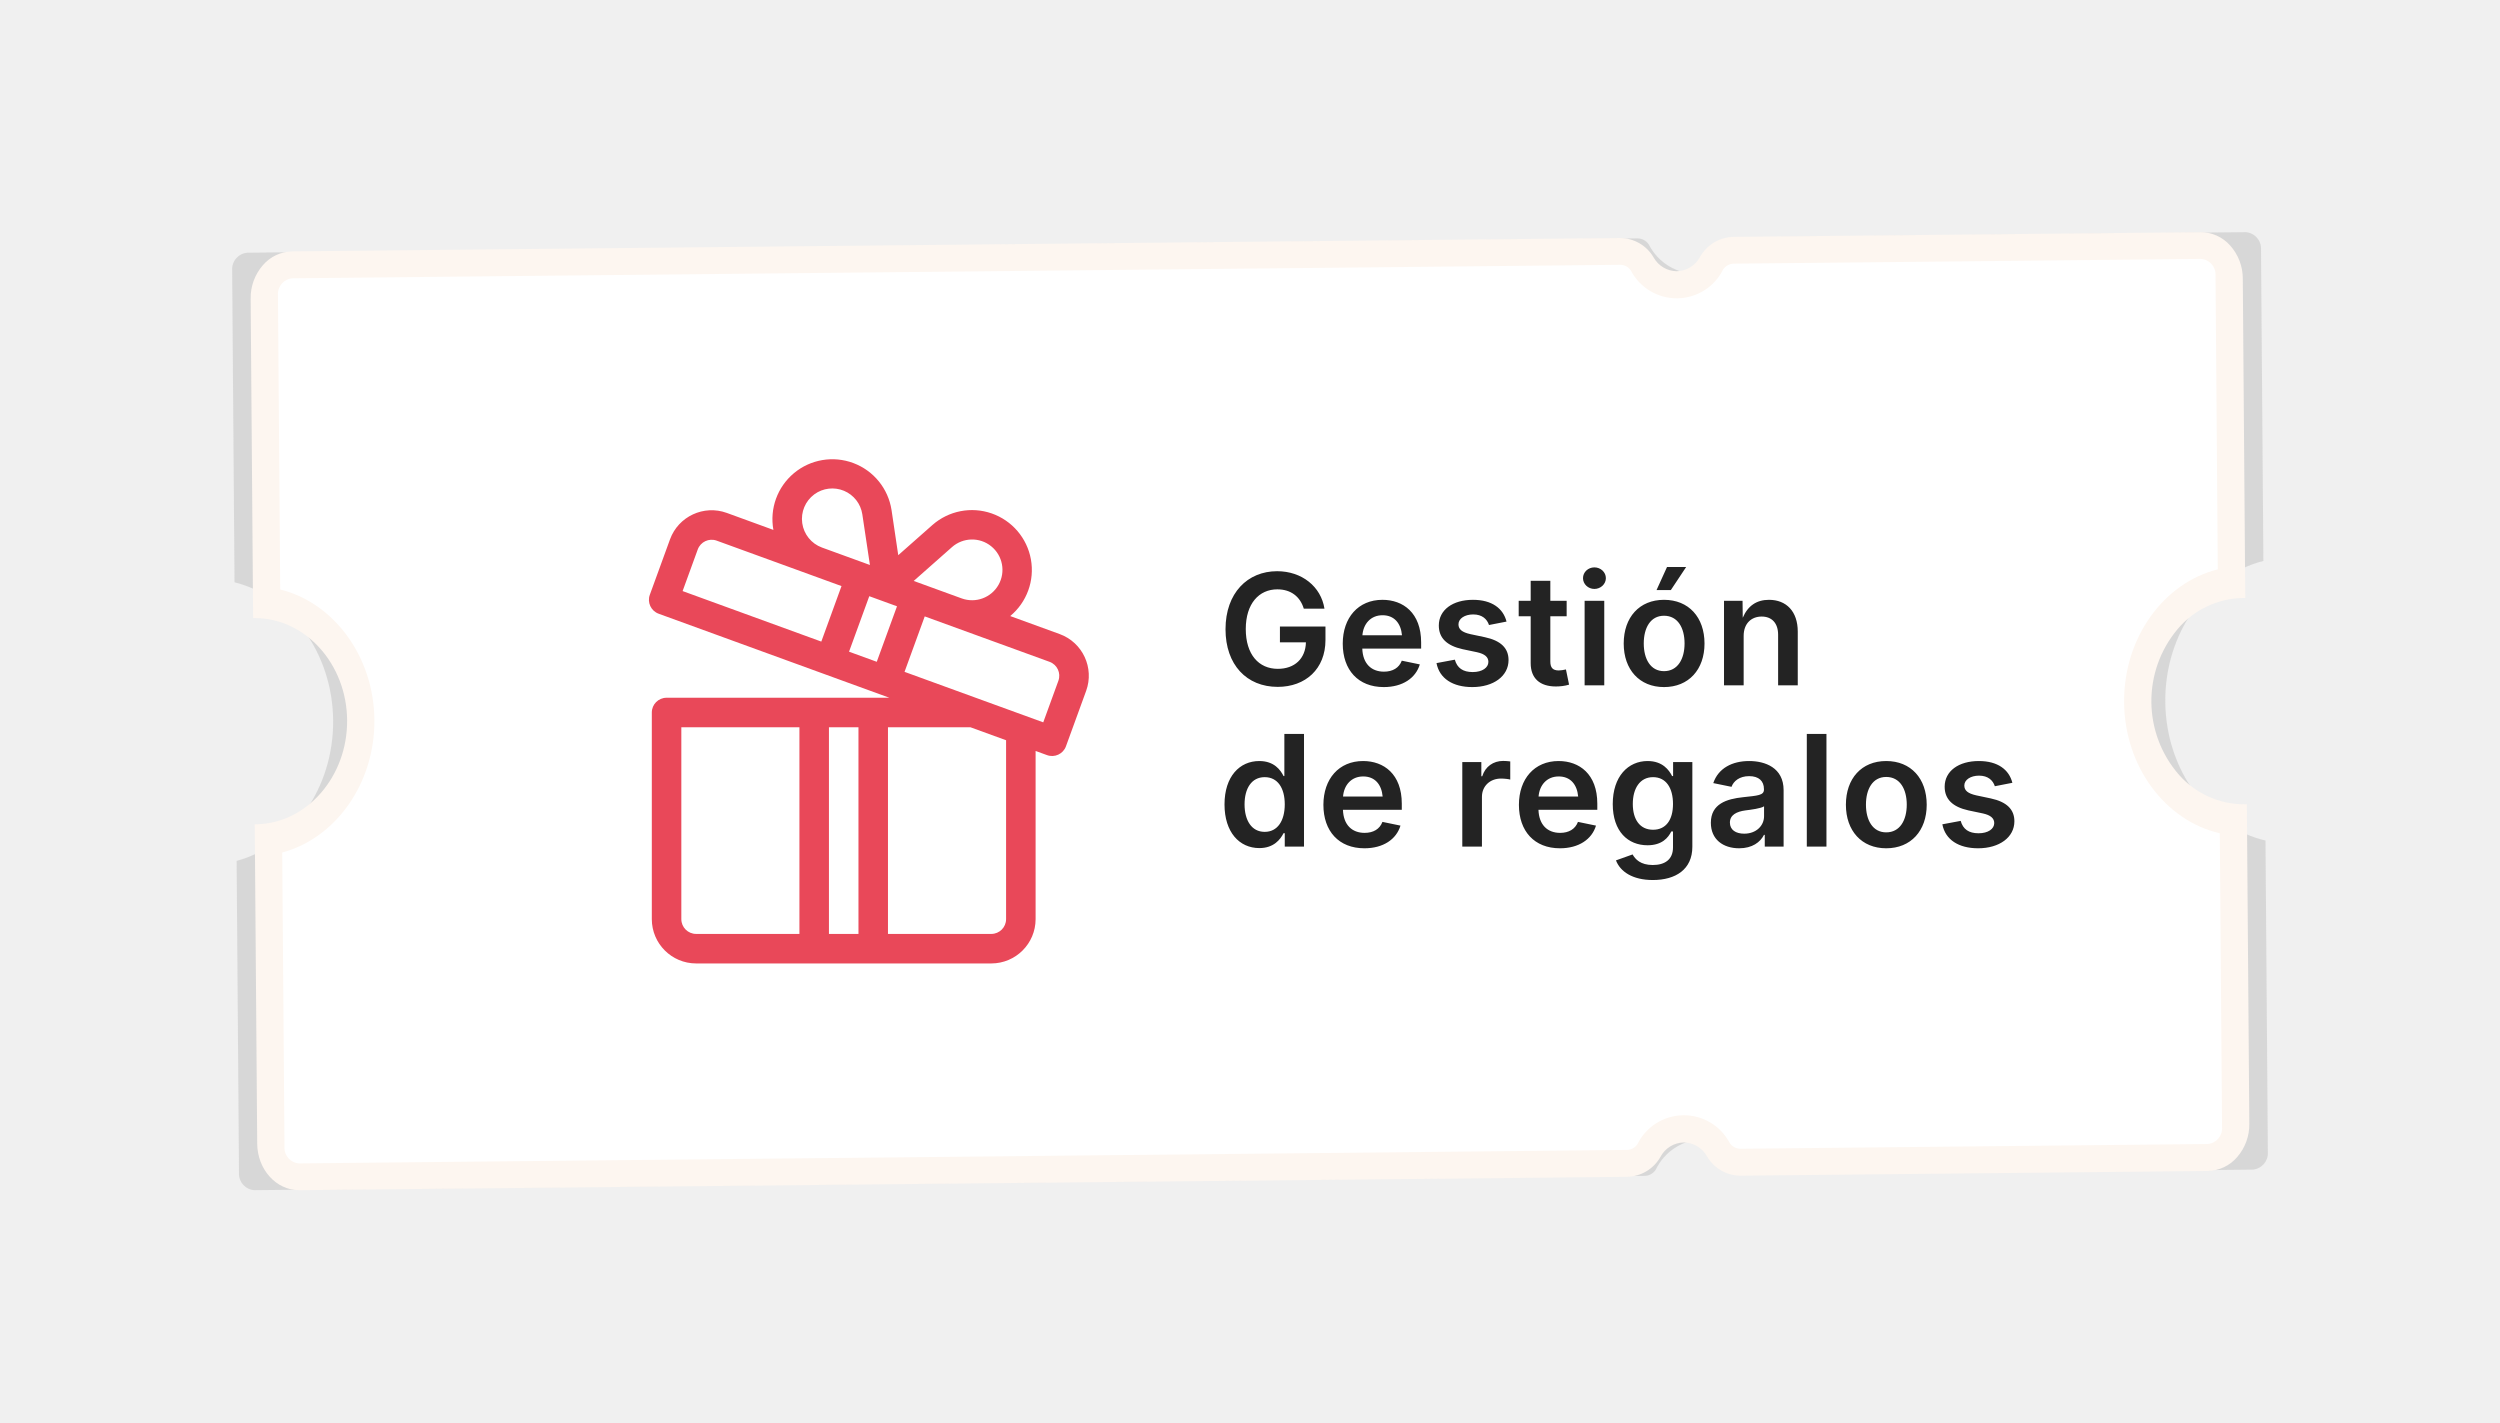
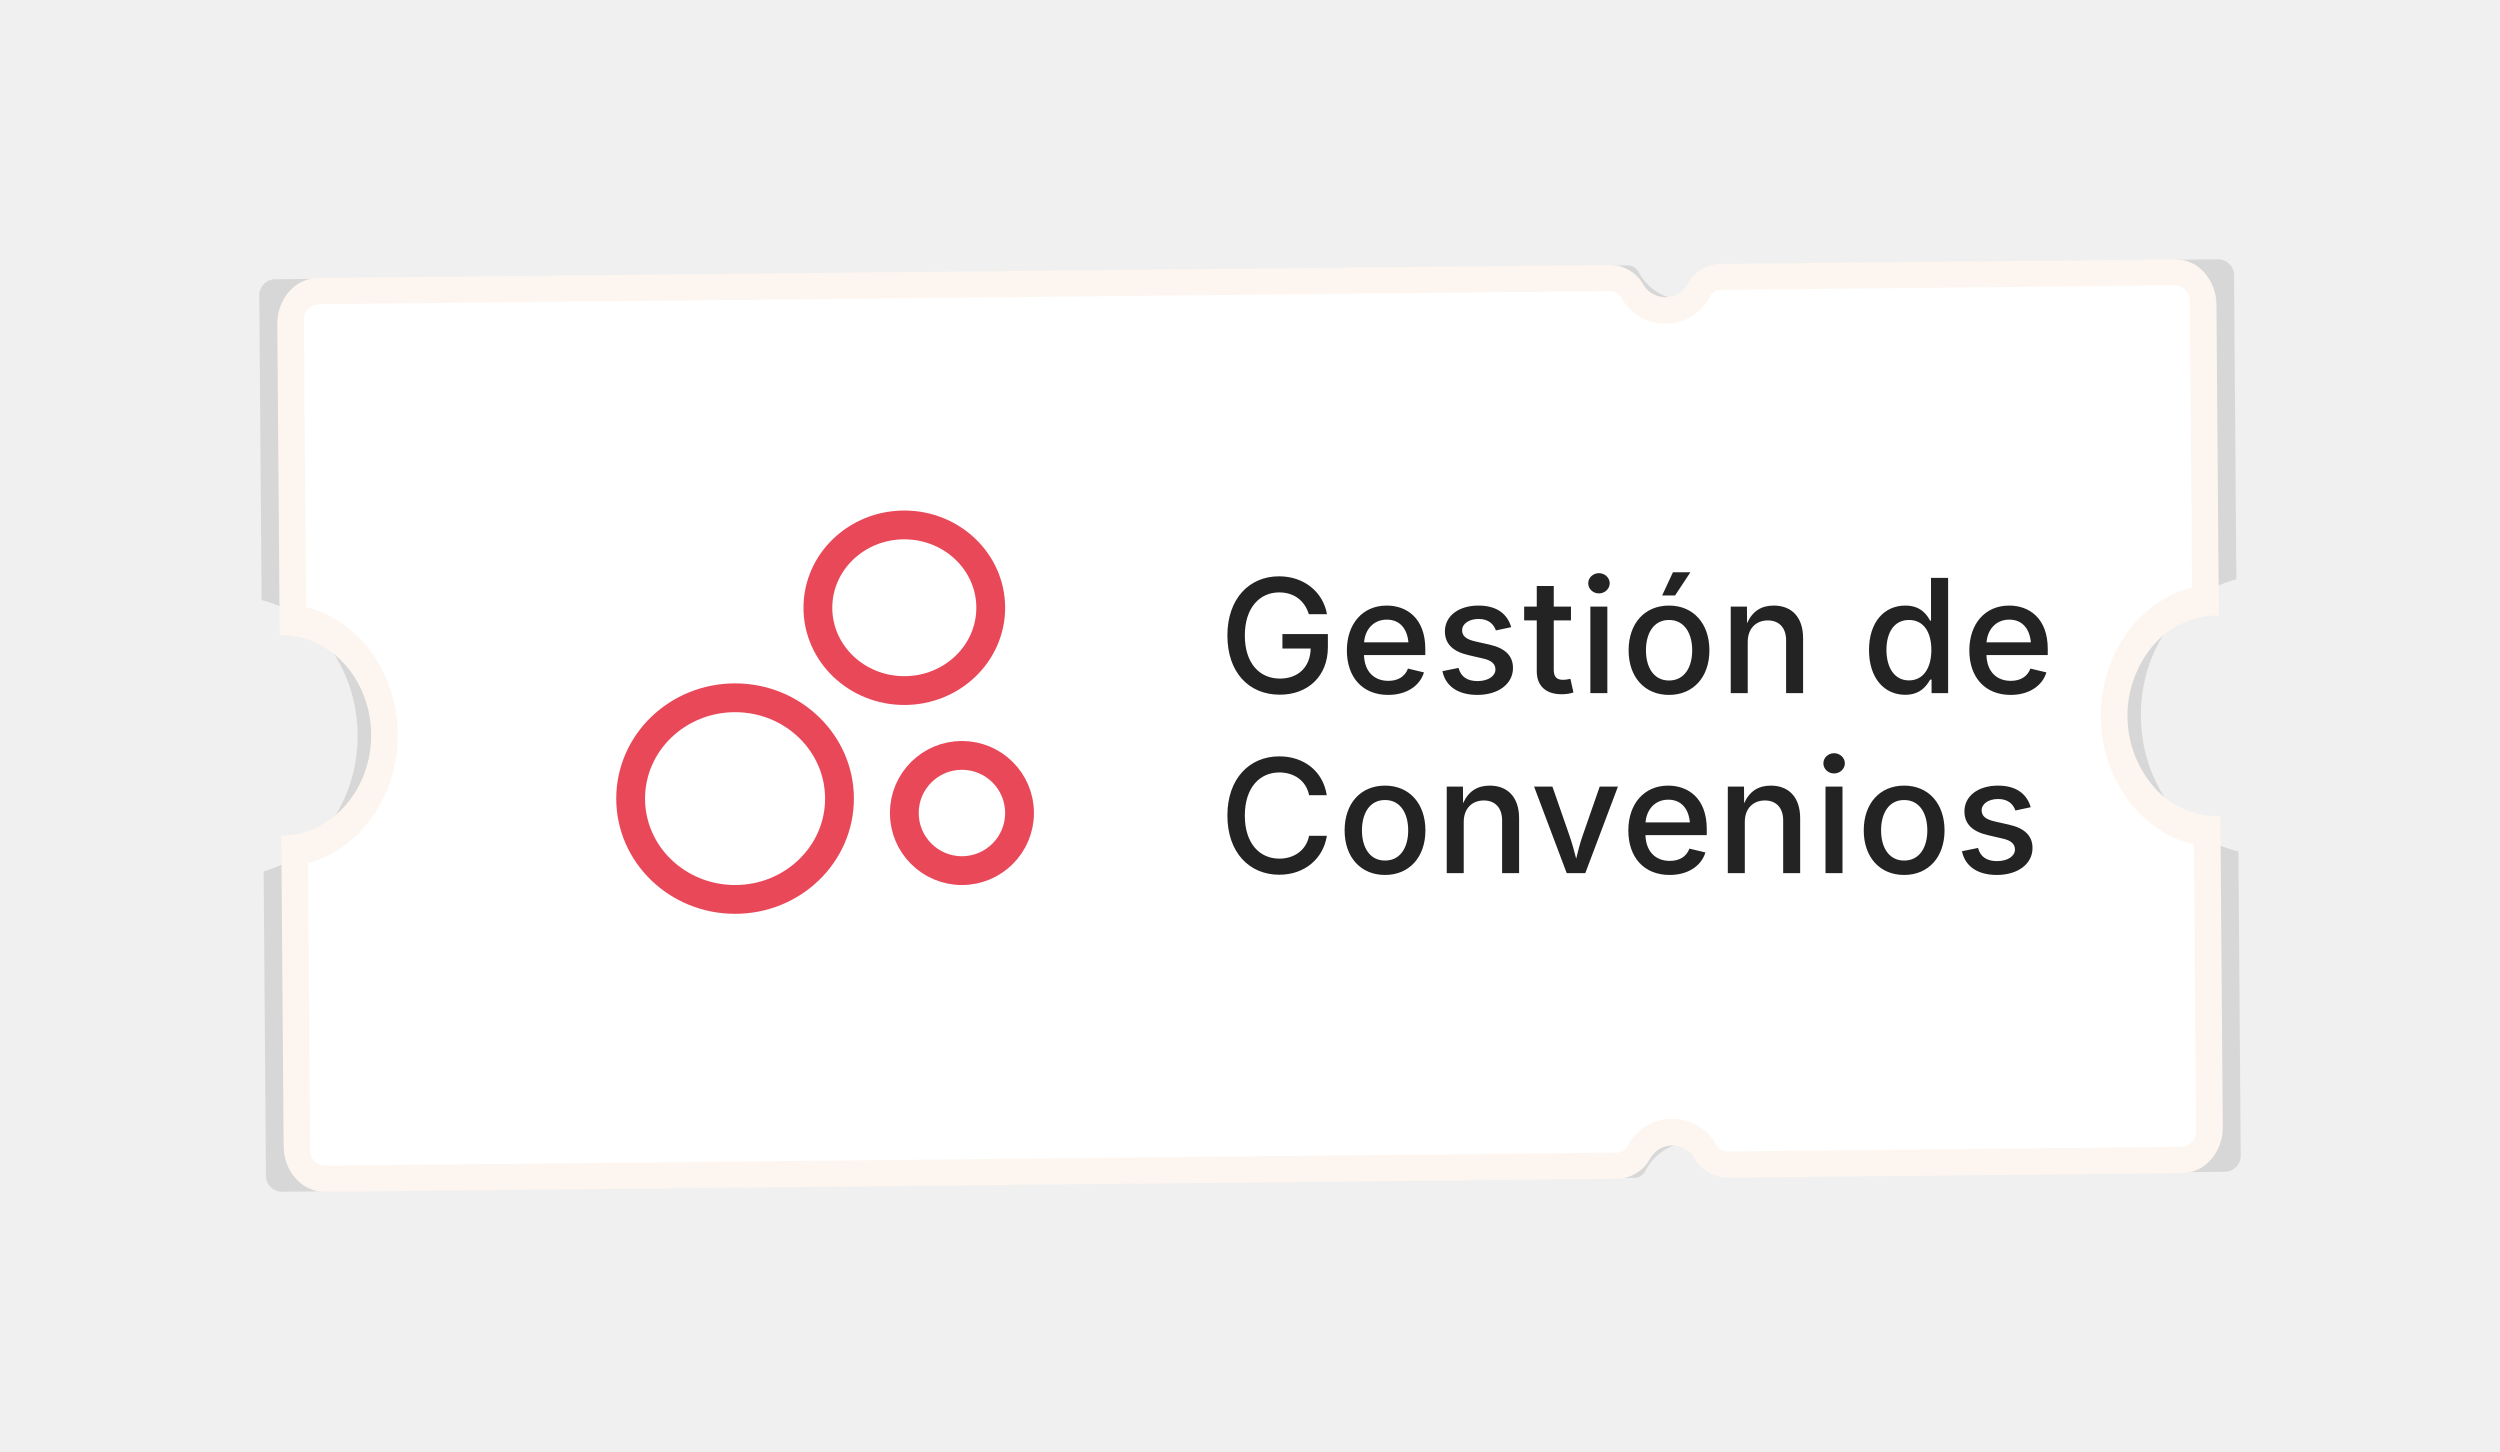
- <svg xmlns="http://www.w3.org/2000/svg" width="387.692" height="220.569" viewBox="0 0 387.692 220.569">
-   <g id="Grupo_902" data-name="Grupo 902" transform="translate(25.113 -72.277)">
-     <g id="Grupo_893" data-name="Grupo 893" transform="translate(10.887 102.882)">
-       <path id="Trazado_5094" data-name="Trazado 5094" d="M439.646,820.338a2.1,2.1,0,0,1-1.844-.946,8.359,8.359,0,0,0-14.973.173,2.082,2.082,0,0,1-1.819.965l-215.5,2.215a2.551,2.551,0,0,1-2.392-2.683l-.366-48.383c8.616-2.327,15.046-11.282,14.967-21.763s-6.644-19.291-15.294-21.438l-.366-48.383a2.568,2.568,0,0,1,2.351-2.732l215.5-2.215a2.075,2.075,0,0,1,1.844.946,8.359,8.359,0,0,0,14.974-.173,2.113,2.113,0,0,1,1.819-.965l75.753-.779a2.551,2.551,0,0,1,2.393,2.683l.366,48.308c-8.757,2.212-15.292,11.19-15.211,21.827s6.75,19.491,15.539,21.524l.366,48.309a2.568,2.568,0,0,1-2.351,2.732Z" transform="translate(-202.059 -668.781)" fill="#9f9f9f" opacity="0.3" />
-       <g id="Grupo_892" data-name="Grupo 892" transform="translate(2.874 5.393)">
+ <svg xmlns="http://www.w3.org/2000/svg" width="347.132" height="201.481" viewBox="0 0 347.132 201.481">
+   <g id="Grupo_902" data-name="Grupo 902" transform="translate(36 35.999)">
+     <g id="Grupo_893" data-name="Grupo 893" transform="translate(0 0)">
+       <path id="Trazado_5094" data-name="Trazado 5094" d="M409.121,801.559a1.833,1.833,0,0,1-1.607-.825,7.285,7.285,0,0,0-13.05.15,1.815,1.815,0,0,1-1.585.841l-187.811,1.931a2.223,2.223,0,0,1-2.085-2.338l-.319-42.167c7.509-2.028,13.113-9.832,13.044-18.967s-5.79-16.812-13.329-18.684l-.319-42.167a2.238,2.238,0,0,1,2.049-2.381l187.811-1.93a1.808,1.808,0,0,1,1.607.825,7.285,7.285,0,0,0,13.05-.151,1.841,1.841,0,0,1,1.585-.841l66.02-.678a2.223,2.223,0,0,1,2.085,2.339l.319,42.1c-7.632,1.928-13.327,9.752-13.257,19.023s5.883,16.986,13.543,18.758l.319,42.1a2.238,2.238,0,0,1-2.049,2.381Z" transform="translate(-202.059 -674.175)" fill="#9f9f9f" opacity="0.3" />
+       <g id="Grupo_892" data-name="Grupo 892" transform="translate(2.504)">
        <g id="Grupo_891" data-name="Grupo 891" transform="translate(0)">
-           <path id="Trazado_5092" data-name="Trazado 5092" d="M486.012,736.835c.07,9.087,6.7,16.389,14.81,16.307l.379,49.117c.029,3.776-2.687,6.872-6.06,6.906l-72.344.73a5.718,5.718,0,0,1-5-2.809,4.418,4.418,0,0,0-7.845.079A5.747,5.747,0,0,1,405,810.074L199.2,812.15c-3.372.034-6.136-3.006-6.165-6.783l-.379-49.129c8.009-.212,14.392-7.593,14.323-16.588s-6.566-16.233-14.576-16.283l-.379-49.13c-.029-3.776,2.688-6.872,6.06-6.906l205.8-2.076a5.717,5.717,0,0,1,5,2.809,4.418,4.418,0,0,0,7.845-.079,5.748,5.748,0,0,1,4.954-2.909l72.344-.73c3.373-.034,6.136,3.007,6.165,6.783l.379,49.117C492.454,720.327,485.942,727.762,486.012,736.835Z" transform="translate(-191.639 -663.962)" fill="#fdf6f0" />
-           <path id="Trazado_5093" data-name="Trazado 5093" d="M198.527,811.917c-3.555,0-6.462-3.222-6.492-7.212l-.382-49.525.378-.01c7.758-.205,14.015-7.443,13.948-16.134s-6.435-15.788-14.2-15.837l-.378,0-.382-49.525a7.709,7.709,0,0,1,1.867-5.167,6.139,6.139,0,0,1,4.573-2.176l205.8-2.074a6.062,6.062,0,0,1,5.319,3,4.168,4.168,0,0,0,3.581,2.153h.04a4.187,4.187,0,0,0,3.586-2.224,6.093,6.093,0,0,1,5.273-3.107l72.344-.729a6.125,6.125,0,0,1,4.605,2.084,7.673,7.673,0,0,1,1.946,5.129l.383,49.518-.383,0a13.524,13.524,0,0,0-10.08,4.792,17.374,17.374,0,0,0,.174,22.616,13.512,13.512,0,0,0,10.153,4.589l.383,0,.382,49.518a7.706,7.706,0,0,1-1.867,5.167,6.137,6.137,0,0,1-4.573,2.176l-72.344.729a6.045,6.045,0,0,1-5.319-3,4.17,4.17,0,0,0-3.581-2.153h-.04a4.187,4.187,0,0,0-3.586,2.224,6.093,6.093,0,0,1-5.273,3.107l-205.8,2.074Zm-6.1-55.887L192.8,804.7c.027,3.53,2.617,6.375,5.778,6.344l205.8-2.074a5.345,5.345,0,0,0,4.637-2.708,4.934,4.934,0,0,1,4.222-2.622,4.858,4.858,0,0,1,4.263,2.539,5.28,5.28,0,0,0,4.677,2.613l72.344-.729a5.42,5.42,0,0,0,4.038-1.92A6.772,6.772,0,0,0,500.2,801.6l-.376-48.648a14.2,14.2,0,0,1-10.308-4.833,17.811,17.811,0,0,1-4.506-11.895h0a17.866,17.866,0,0,1,4.321-11.972,14.277,14.277,0,0,1,10.232-5.039l-.376-48.648a6.739,6.739,0,0,0-1.711-4.505,5.358,5.358,0,0,0-4.067-1.839l-72.344.729a5.346,5.346,0,0,0-4.637,2.708,4.777,4.777,0,0,1-8.484.084,5.316,5.316,0,0,0-4.62-2.613h-.057l-205.8,2.074a5.419,5.419,0,0,0-4.038,1.92,6.772,6.772,0,0,0-1.642,4.539l.376,48.667c8.005.275,14.51,7.678,14.58,16.7S200.425,755.593,192.426,756.03Z" transform="translate(-191.022 -663.345)" fill="#fdf6f0" />
+           <path id="Trazado_5092" data-name="Trazado 5092" d="M448.241,727.522c.061,7.919,5.835,14.283,12.907,14.212l.33,42.806c.025,3.291-2.342,5.989-5.281,6.019l-63.049.636a4.983,4.983,0,0,1-4.356-2.448,3.85,3.85,0,0,0-6.837.069,5.009,5.009,0,0,1-4.318,2.535L198.277,793.16c-2.939.029-5.348-2.62-5.373-5.912l-.33-42.817c6.98-.184,12.543-6.618,12.483-14.456s-5.722-14.148-12.7-14.191l-.33-42.818c-.025-3.291,2.342-5.989,5.281-6.019l179.359-1.809a4.982,4.982,0,0,1,4.356,2.448,3.85,3.85,0,0,0,6.837-.069,5.009,5.009,0,0,1,4.318-2.535l63.05-.636c2.939-.029,5.348,2.621,5.373,5.911l.33,42.806C453.855,713.135,448.18,719.615,448.241,727.522Z" transform="translate(-191.688 -664.011)" fill="#fdf6f0" />
+           <path id="Trazado_5093" data-name="Trazado 5093" d="M197.563,792.828c-3.1,0-5.632-2.808-5.658-6.286l-.333-43.162.329-.008c6.762-.179,12.215-6.486,12.156-14.061s-5.608-13.76-12.371-13.8l-.329,0-.333-43.163a6.719,6.719,0,0,1,1.627-4.5,5.351,5.351,0,0,1,3.985-1.9l179.359-1.807a5.283,5.283,0,0,1,4.636,2.613,3.633,3.633,0,0,0,3.121,1.877h.035a3.649,3.649,0,0,0,3.125-1.938,5.31,5.31,0,0,1,4.6-2.707l63.05-.635a5.338,5.338,0,0,1,4.014,1.816,6.688,6.688,0,0,1,1.7,4.47l.333,43.156-.334,0a11.787,11.787,0,0,0-8.785,4.176,15.142,15.142,0,0,0,.152,19.711,11.777,11.777,0,0,0,8.848,4l.334,0,.333,43.156a6.716,6.716,0,0,1-1.627,4.5,5.348,5.348,0,0,1-3.985,1.9l-63.049.636a5.269,5.269,0,0,1-4.635-2.613,3.634,3.634,0,0,0-3.121-1.876h-.035a3.649,3.649,0,0,0-3.125,1.938,5.31,5.31,0,0,1-4.6,2.708l-179.359,1.807Zm-5.317-48.707.327,42.414c.024,3.077,2.28,5.556,5.036,5.529l179.359-1.807a4.659,4.659,0,0,0,4.041-2.36,4.3,4.3,0,0,1,3.68-2.285,4.234,4.234,0,0,1,3.715,2.212,4.6,4.6,0,0,0,4.076,2.277l63.05-.635a4.724,4.724,0,0,0,3.519-1.674,5.9,5.9,0,0,0,1.43-3.956l-.327-42.4a12.373,12.373,0,0,1-8.984-4.212,15.523,15.523,0,0,1-3.927-10.366h0a15.57,15.57,0,0,1,3.766-10.434,12.442,12.442,0,0,1,8.917-4.391l-.328-42.4a5.874,5.874,0,0,0-1.491-3.926,4.669,4.669,0,0,0-3.545-1.6l-63.049.635a4.659,4.659,0,0,0-4.041,2.36,4.164,4.164,0,0,1-7.394.073,4.633,4.633,0,0,0-4.026-2.277H376l-179.359,1.807a4.723,4.723,0,0,0-3.519,1.674,5.9,5.9,0,0,0-1.431,3.956l.327,42.415c6.977.24,12.646,6.692,12.707,14.552S199.217,743.741,192.245,744.122Z" transform="translate(-191.022 -663.345)" fill="#fdf6f0" />
        </g>
-         <path id="Trazado_5094-2" data-name="Trazado 5094" d="M428.954,812.171a2.016,2.016,0,0,1-1.761-.893,8.024,8.024,0,0,0-14.3.163,1.994,1.994,0,0,1-1.737.911l-205.8,2.092a2.42,2.42,0,0,1-2.285-2.533l-.35-45.68c8.228-2.2,14.369-10.651,14.293-20.547s-6.345-18.213-14.606-20.24l-.35-45.68a2.435,2.435,0,0,1,2.246-2.58l205.8-2.091a1.989,1.989,0,0,1,1.761.893,8.024,8.024,0,0,0,14.3-.163,2.024,2.024,0,0,1,1.737-.911l72.344-.735a2.419,2.419,0,0,1,2.285,2.533l.349,45.609c-8.363,2.089-14.6,10.564-14.527,20.607s6.446,18.4,14.84,20.321l.349,45.61a2.434,2.434,0,0,1-2.246,2.579Z" transform="translate(-197.828 -670.024)" fill="#fff" />
+         <path id="Trazado_5094-2" data-name="Trazado 5094" d="M399.8,794.442a1.757,1.757,0,0,1-1.535-.779,6.993,6.993,0,0,0-12.462.142,1.738,1.738,0,0,1-1.514.794l-179.359,1.823a2.109,2.109,0,0,1-1.991-2.208l-.3-39.811c7.171-1.915,12.523-9.283,12.457-17.907s-5.53-15.873-12.729-17.64l-.3-39.811a2.122,2.122,0,0,1,1.957-2.248l179.359-1.823a1.733,1.733,0,0,1,1.535.779,6.993,6.993,0,0,0,12.463-.142,1.764,1.764,0,0,1,1.514-.794l63.049-.641a2.109,2.109,0,0,1,1.991,2.208l.3,39.75c-7.289,1.82-12.728,9.207-12.66,17.96S457.19,750.13,464.5,751.8l.3,39.75a2.121,2.121,0,0,1-1.957,2.248Z" transform="translate(-198.372 -670.557)" fill="#fff" />
      </g>
    </g>
-     <text id="Gestión_de_regalos" data-name="Gestión de regalos" transform="translate(163.733 155.561)" fill="#232323" font-size="24" font-family="SFProDisplay-Semibold, SF Pro Display" font-weight="600" letter-spacing="0.015em">
-       <tspan x="0" y="23">Gestión</tspan>
-       <tspan x="0" y="48">de regalos</tspan>
+     <text id="Gestión_de_Convenios" data-name="Gestión de Convenios" transform="translate(133.208 39.242)" fill="#232323" font-size="22" font-family="SFProDisplay-Medium, SF Pro Display" font-weight="500" letter-spacing="0.015em">
+       <tspan x="0" y="21">Gestión de </tspan>
+       <tspan x="0" y="46">Convenios</tspan>
    </text>
-     <g id="Grupo_1222" data-name="Grupo 1222" transform="translate(42.691 143.433)">
-       <g id="Grupo_1221" data-name="Grupo 1221" transform="translate(32.828 -0.001)">
-         <path id="Trazado_5385" data-name="Trazado 5385" d="M96.527,27.173l-7.671-2.792A9.287,9.287,0,1,0,76.794,10.259l-5.3,4.682L70.45,7.92a9.29,9.29,0,1,0-18.318,3.1L44.9,8.383a6.876,6.876,0,0,0-8.8,4.1l-3.132,8.6a2.289,2.289,0,0,0,1.368,2.934L70.112,37.047H35.566a2.289,2.289,0,0,0-2.289,2.289V71.385a6.875,6.875,0,0,0,6.867,6.867H85.927a6.875,6.875,0,0,0,6.867-6.867V45.3l1.771.645A2.289,2.289,0,0,0,97.5,44.58l3.132-8.6A6.876,6.876,0,0,0,96.527,27.173Zm-40.359,46.5H40.144a2.292,2.292,0,0,1-2.289-2.289V41.626H56.168Zm9.157,0H60.746V41.626h4.578Zm14.5-59.984a4.71,4.71,0,1,1,1.51,7.955l-7.444-2.709ZM58.484,5.5a4.71,4.71,0,0,1,7.438,3.1L67.1,16.461l-7.443-2.709A4.732,4.732,0,0,1,58.484,5.5Zm1.078,22.84L38.052,20.506,40.4,14.053a2.292,2.292,0,0,1,2.934-1.368l19.36,7.046Zm8.6,3.132-4.3-1.566L67,21.3l4.3,1.566ZM88.216,71.385a2.292,2.292,0,0,1-2.289,2.289H69.9V41.626H82.69l5.526,2.011V71.385Zm8.113-36.975L93.98,40.863,72.469,33.033l3.132-8.6,19.36,7.046A2.292,2.292,0,0,1,96.329,34.409Z" transform="translate(-32.828 0.001)" fill="#e94859" />
-       </g>
+     <ellipse id="Elipse_93" data-name="Elipse 93" cx="12" cy="11.5" rx="12" ry="11.5" transform="translate(77.566 36.889)" fill="none" stroke="#e94859" stroke-width="4" />
+     <circle id="Elipse_95" data-name="Elipse 95" cx="8" cy="8" r="8" transform="translate(89.566 68.889)" fill="none" stroke="#e94859" stroke-width="4" />
+     <g id="Elipse_94" data-name="Elipse 94" transform="translate(49.566 58.889)" fill="none" stroke="#e94859" stroke-width="4">
+       <ellipse cx="16.5" cy="16" rx="16.5" ry="16" stroke="none" />
+       <ellipse cx="16.5" cy="16" rx="14.5" ry="14" fill="none" />
    </g>
  </g>
</svg>
